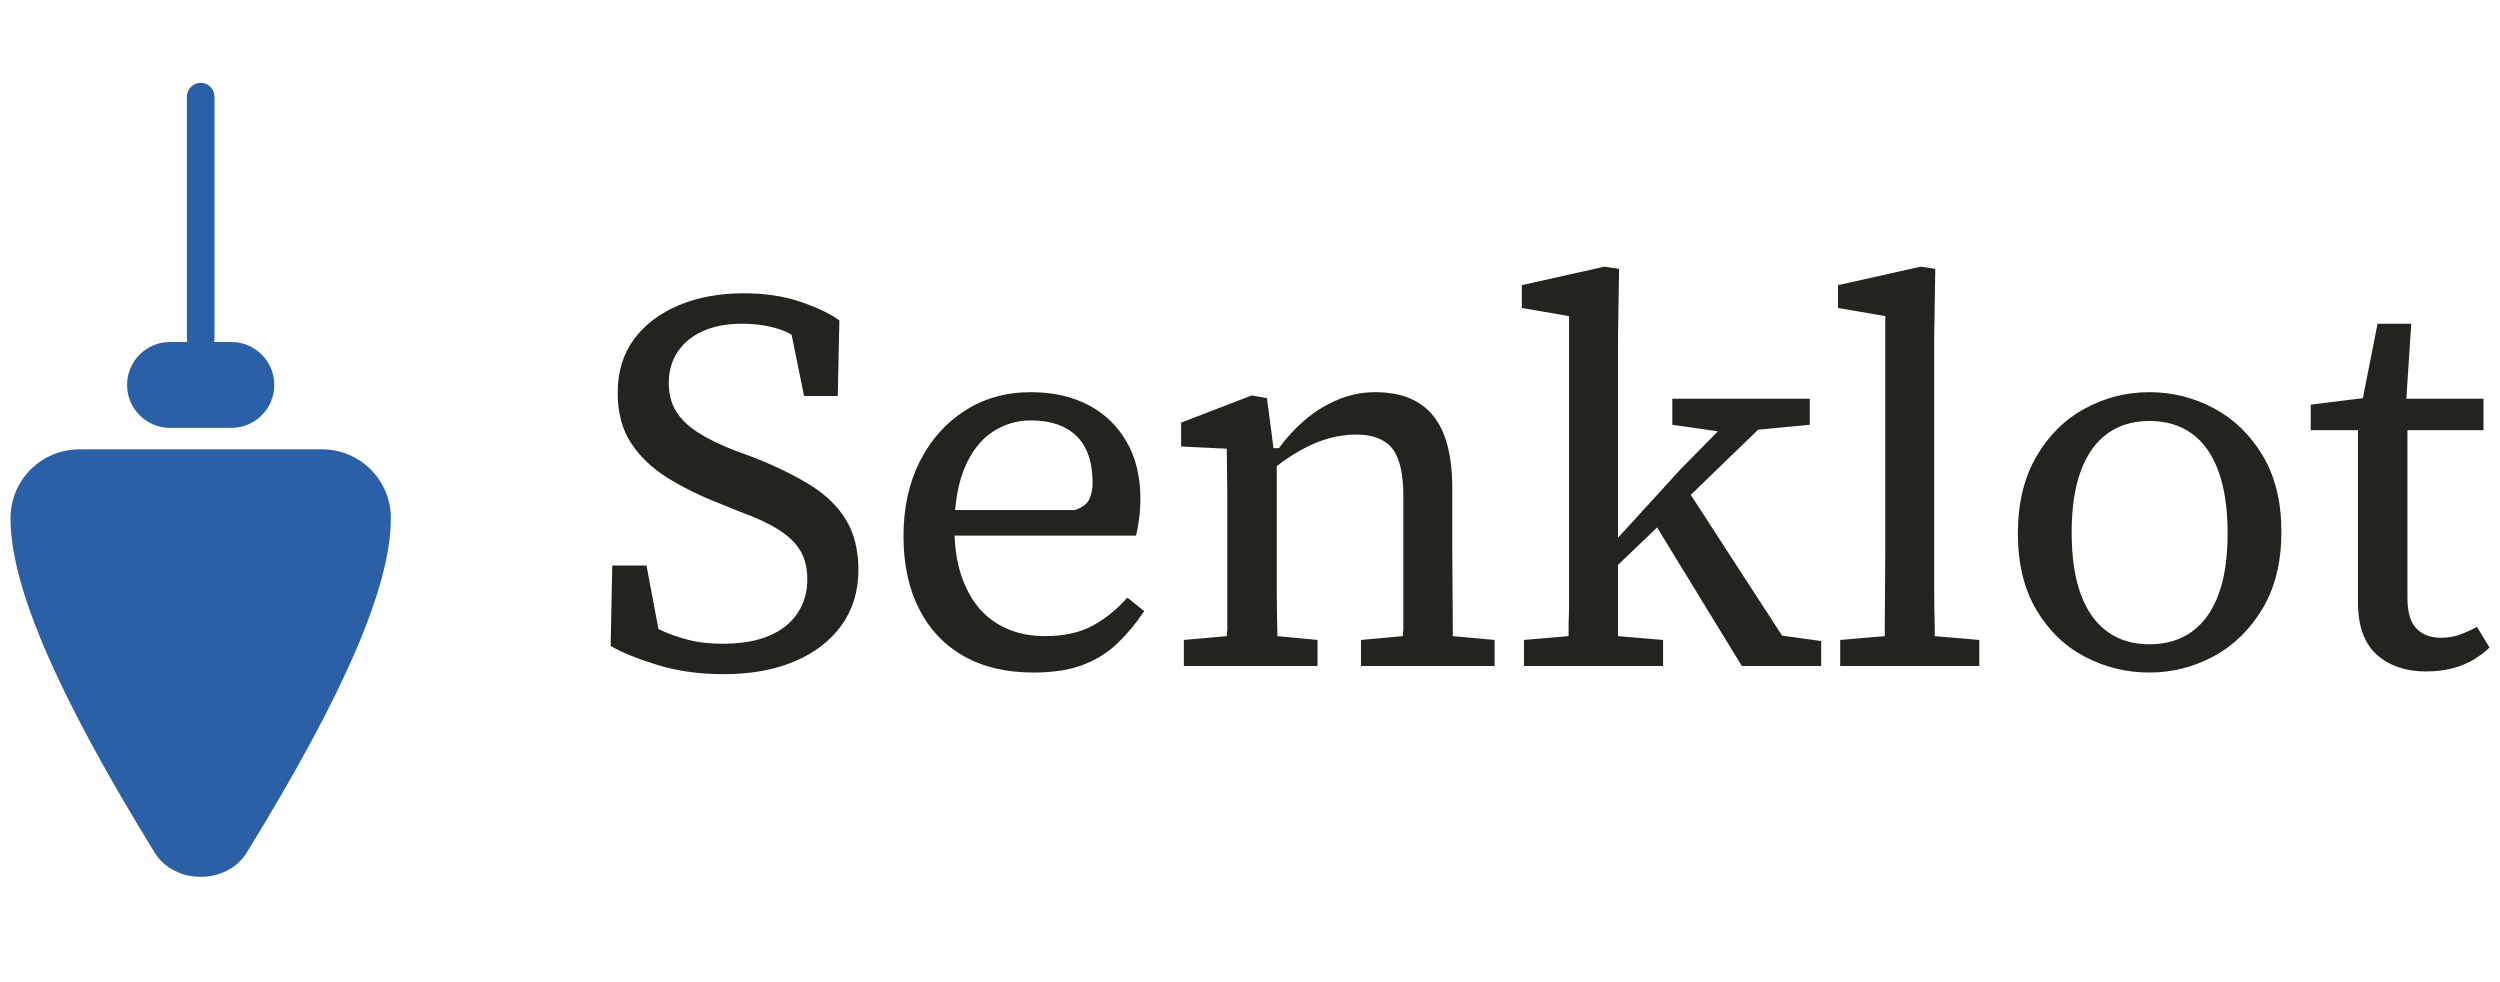
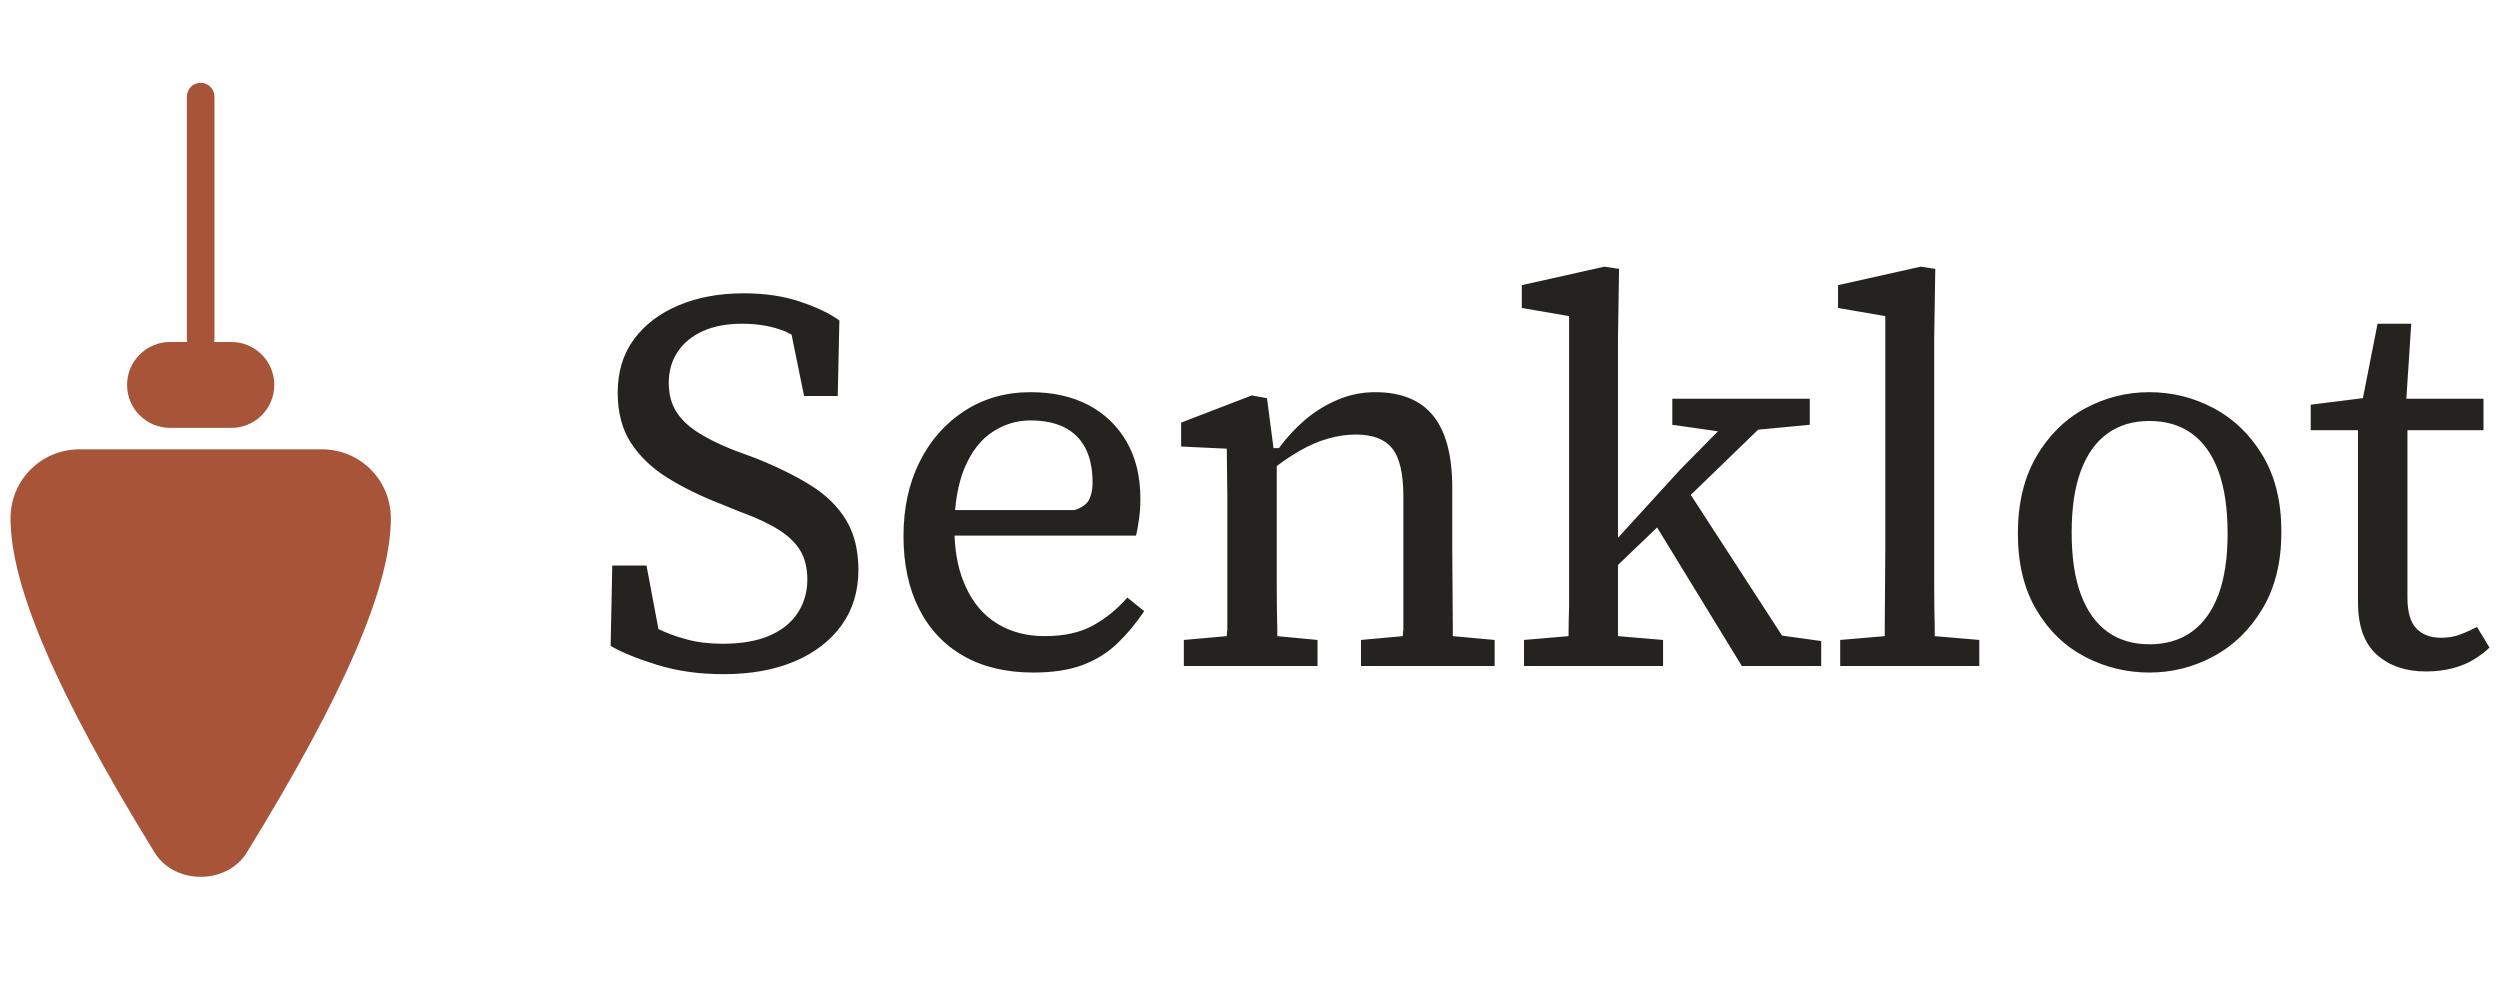
<svg xmlns="http://www.w3.org/2000/svg" viewBox="0 0 142.638 56" width="142.638" height="56" role="img" aria-labelledby="titel">
  <g fill="#25231F">
-     <g transform="translate(-16.55 0) scale(0.875)" fill="#2B5FA6">
+     <g transform="translate(-16.55 0) scale(0.875)" fill="#A85439">
      <rect x="31.1" y="5.4" width="1.8" height="17.6" rx="0.9" />
      <rect x="27.2" y="22.3" width="9.6" height="5.6" rx="2.8" />
      <path d="M19.6 33.8C19.6 31.3 21.6 29.3 24.1 29.3H39.9C42.4 29.3 44.4 31.3 44.4 33.8C44.4 38.2 41.4 45.2 35 55.6C33.7 57.7 30.3 57.7 29 55.6C22.6 45.2 19.6 38.2 19.6 33.8Z" />
    </g>
    <path transform="translate(33.6 38)" d="M7.688 0.465Q5.611 0.465 3.906 -0.062Q2.201 -0.589 1.24 -1.147L1.333 -5.735H3.286L3.968 -2.108Q4.743 -1.736 5.58 -1.519Q6.479 -1.271 7.626 -1.271Q9.238 -1.271 10.308 -1.736Q11.377 -2.201 11.919 -3.038Q12.462 -3.875 12.462 -4.929Q12.462 -5.921 12.059 -6.588Q11.656 -7.254 10.819 -7.781Q9.982 -8.308 8.618 -8.804L7.471 -9.269Q5.797 -9.92 4.479 -10.742Q3.162 -11.563 2.402 -12.726Q1.643 -13.888 1.643 -15.593Q1.643 -17.391 2.573 -18.646Q3.503 -19.902 5.13 -20.584Q6.758 -21.266 8.835 -21.266Q10.633 -21.266 12.059 -20.785Q13.485 -20.305 14.291 -19.716L14.198 -15.407H12.276L11.563 -18.91Q11.377 -19.003 11.191 -19.096Q10.106 -19.53 8.742 -19.53Q7.44 -19.53 6.51 -19.111Q5.58 -18.693 5.069 -17.934Q4.557 -17.174 4.557 -16.151Q4.557 -15.221 4.96 -14.555Q5.363 -13.888 6.169 -13.361Q6.975 -12.834 8.215 -12.338L9.393 -11.904Q11.284 -11.16 12.633 -10.323Q13.981 -9.486 14.678 -8.323Q15.376 -7.161 15.376 -5.487Q15.376 -3.658 14.415 -2.325Q13.454 -0.992 11.733 -0.264Q10.013 0.465 7.688 0.465Z M25.358 0.372Q23.033 0.372 21.375 -0.573Q19.716 -1.519 18.833 -3.271Q17.949 -5.022 17.949 -7.409Q17.949 -9.827 18.879 -11.671Q19.809 -13.516 21.452 -14.57Q23.095 -15.624 25.203 -15.624Q27.094 -15.624 28.489 -14.896Q29.884 -14.167 30.675 -12.803Q31.465 -11.439 31.465 -9.548Q31.465 -8.959 31.388 -8.386Q31.31 -7.812 31.217 -7.44H20.863Q20.925 -5.735 21.514 -4.495Q22.134 -3.131 23.297 -2.418Q24.459 -1.705 26.009 -1.705Q27.652 -1.705 28.753 -2.309Q29.853 -2.914 30.721 -3.906L31.682 -3.131Q31.0 -2.108 30.163 -1.302Q29.326 -0.496 28.179 -0.062Q27.032 0.372 25.358 0.372ZM20.894 -8.897H27.714Q28.365 -9.114 28.551 -9.517Q28.737 -9.92 28.737 -10.447Q28.737 -11.656 28.319 -12.447Q27.9 -13.237 27.11 -13.625Q26.319 -14.012 25.203 -14.012Q24.025 -14.012 23.033 -13.361Q22.041 -12.71 21.452 -11.346Q21.018 -10.323 20.894 -8.897Z M33.945 0.0V-1.488L36.394 -1.705Q36.394 -1.891 36.425 -2.077Q36.425 -3.224 36.425 -4.433V-9.765Q36.425 -10.447 36.409 -11.082Q36.394 -11.718 36.394 -12.4L33.79 -12.524V-13.888L37.82 -15.438L38.688 -15.283L39.06 -12.431H39.37Q40.021 -13.33 40.858 -14.043Q41.695 -14.756 42.718 -15.19Q43.741 -15.624 44.857 -15.624Q47.089 -15.624 48.174 -14.276Q49.259 -12.927 49.259 -10.168V-6.665Q49.259 -5.611 49.275 -4.418Q49.29 -3.224 49.29 -2.077Q49.29 -1.891 49.29 -1.705L51.677 -1.488V0.0H44.051V-1.488L46.438 -1.705Q46.438 -1.891 46.469 -2.077Q46.469 -3.224 46.469 -4.433V-9.672Q46.469 -11.625 45.834 -12.415Q45.198 -13.206 43.772 -13.206Q42.966 -13.206 42.16 -12.973Q41.354 -12.741 40.548 -12.276Q39.897 -11.904 39.246 -11.408V-4.433Q39.246 -3.224 39.277 -2.077Q39.277 -1.891 39.277 -1.705L41.571 -1.488V0.0Z M53.351 0.0V-1.488L55.893 -1.705Q55.893 -2.511 55.924 -3.348Q55.924 -4.185 55.924 -5.022V-19.964L53.227 -20.429V-21.731L57.939 -22.785L58.776 -22.661L58.714 -18.724V-7.316L62.279 -11.222L64.418 -13.392L61.814 -13.764V-15.252H69.657V-13.764L66.712 -13.485L62.868 -9.765L68.076 -1.736L70.308 -1.426V0.0H65.782L60.946 -7.905L58.714 -5.766V-3.348Q58.714 -2.511 58.714 -1.705L61.287 -1.488V0.0Z M71.393 0.0V-1.488L73.935 -1.705Q73.935 -1.984 73.935 -2.232Q73.935 -3.348 73.951 -4.464Q73.966 -5.58 73.966 -6.665V-19.964L71.269 -20.429V-21.731L75.981 -22.785L76.818 -22.661L76.756 -18.724V-4.464Q76.756 -3.348 76.787 -2.232Q76.787 -1.984 76.787 -1.705L79.329 -1.488V0.0Z M89.032 0.372Q87.079 0.372 85.359 -0.527Q83.638 -1.426 82.584 -3.208Q81.53 -4.991 81.53 -7.564Q81.53 -10.137 82.584 -11.95Q83.638 -13.764 85.359 -14.694Q87.079 -15.624 89.032 -15.624Q90.985 -15.624 92.706 -14.71Q94.426 -13.795 95.496 -12.012Q96.565 -10.23 96.565 -7.657Q96.565 -5.084 95.496 -3.286Q94.426 -1.488 92.706 -0.558Q90.985 0.372 89.032 0.372ZM89.032 -1.24Q90.458 -1.24 91.45 -1.953Q92.442 -2.666 92.969 -4.061Q93.496 -5.456 93.496 -7.564Q93.496 -9.703 92.969 -11.129Q92.442 -12.555 91.45 -13.268Q90.458 -13.981 89.032 -13.981Q87.637 -13.981 86.645 -13.268Q85.653 -12.555 85.126 -11.145Q84.599 -9.734 84.599 -7.626Q84.599 -5.487 85.126 -4.077Q85.653 -2.666 86.645 -1.953Q87.637 -1.24 89.032 -1.24Z M104.811 0.31Q103.075 0.31 102.006 -0.651Q100.936 -1.612 100.936 -3.627V-13.454H98.239V-14.911L101.215 -15.283L102.052 -19.53H103.974L103.695 -15.252H108.097V-13.454H103.757V-3.906Q103.757 -2.666 104.269 -2.139Q104.78 -1.612 105.679 -1.612Q106.268 -1.612 106.764 -1.798Q107.26 -1.984 107.725 -2.232L108.438 -1.054Q108.097 -0.713 107.57 -0.387Q107.043 -0.062 106.346 0.124Q105.648 0.31 104.811 0.31Z" />
  </g>
</svg>
